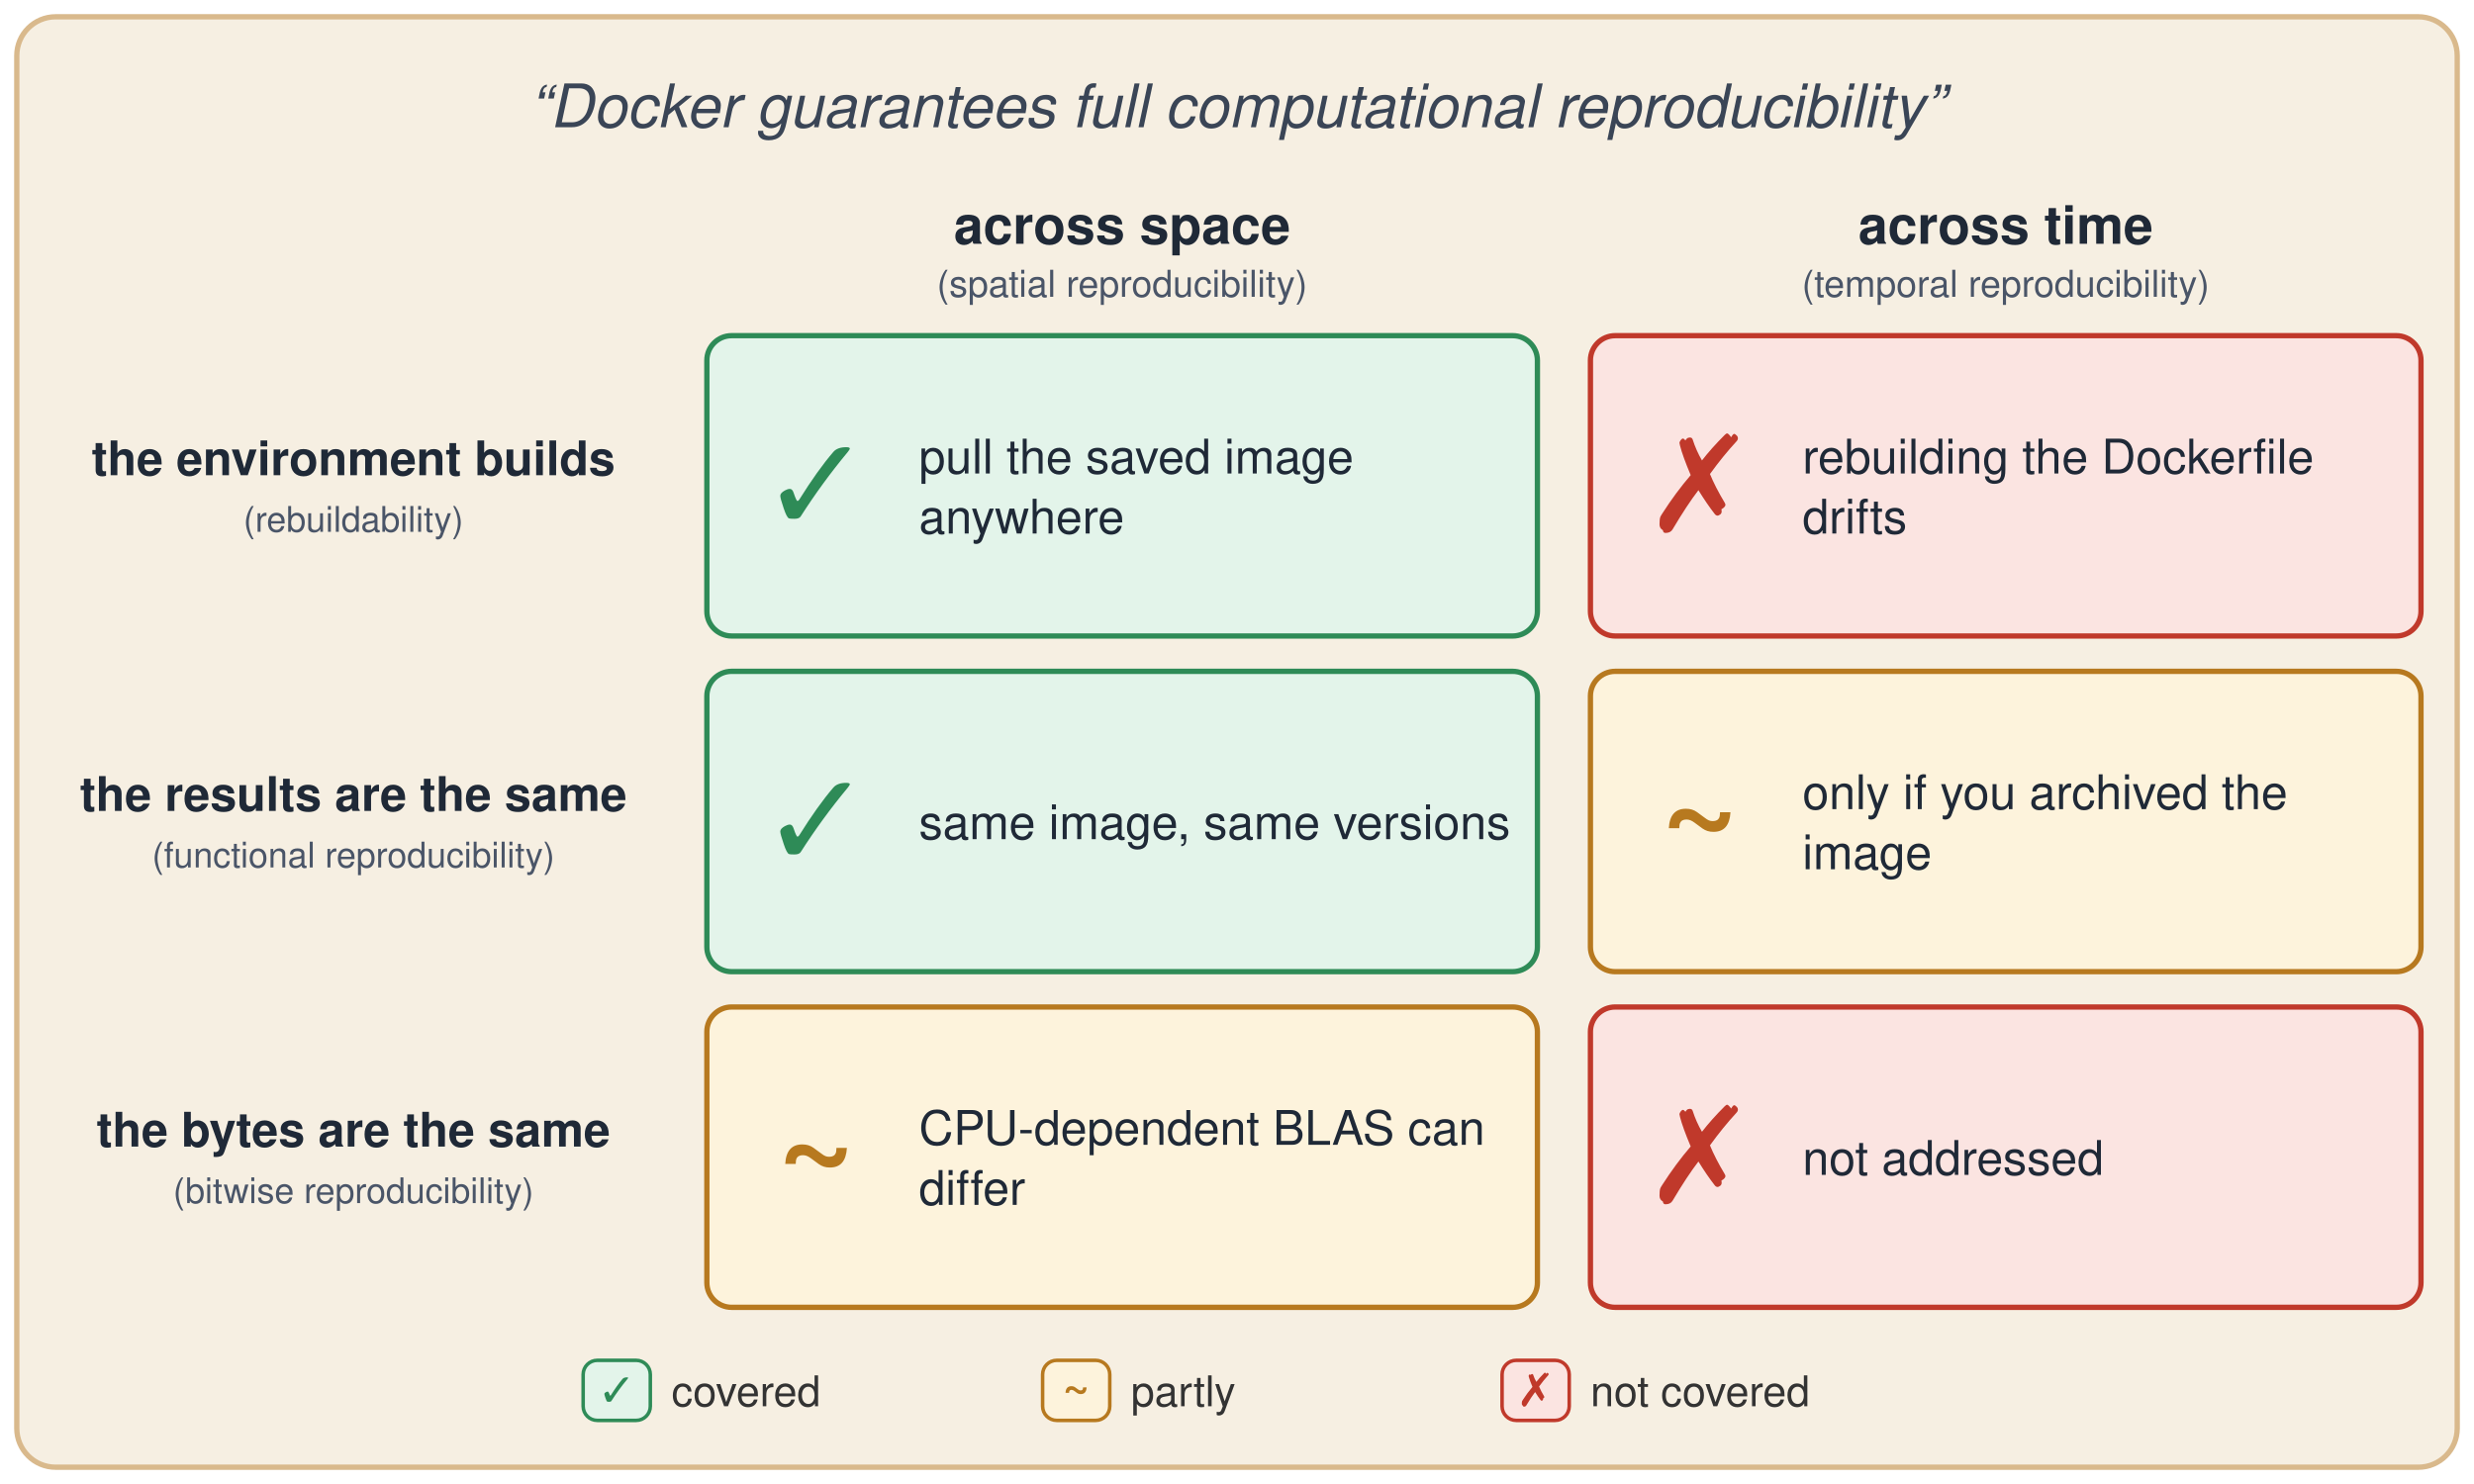
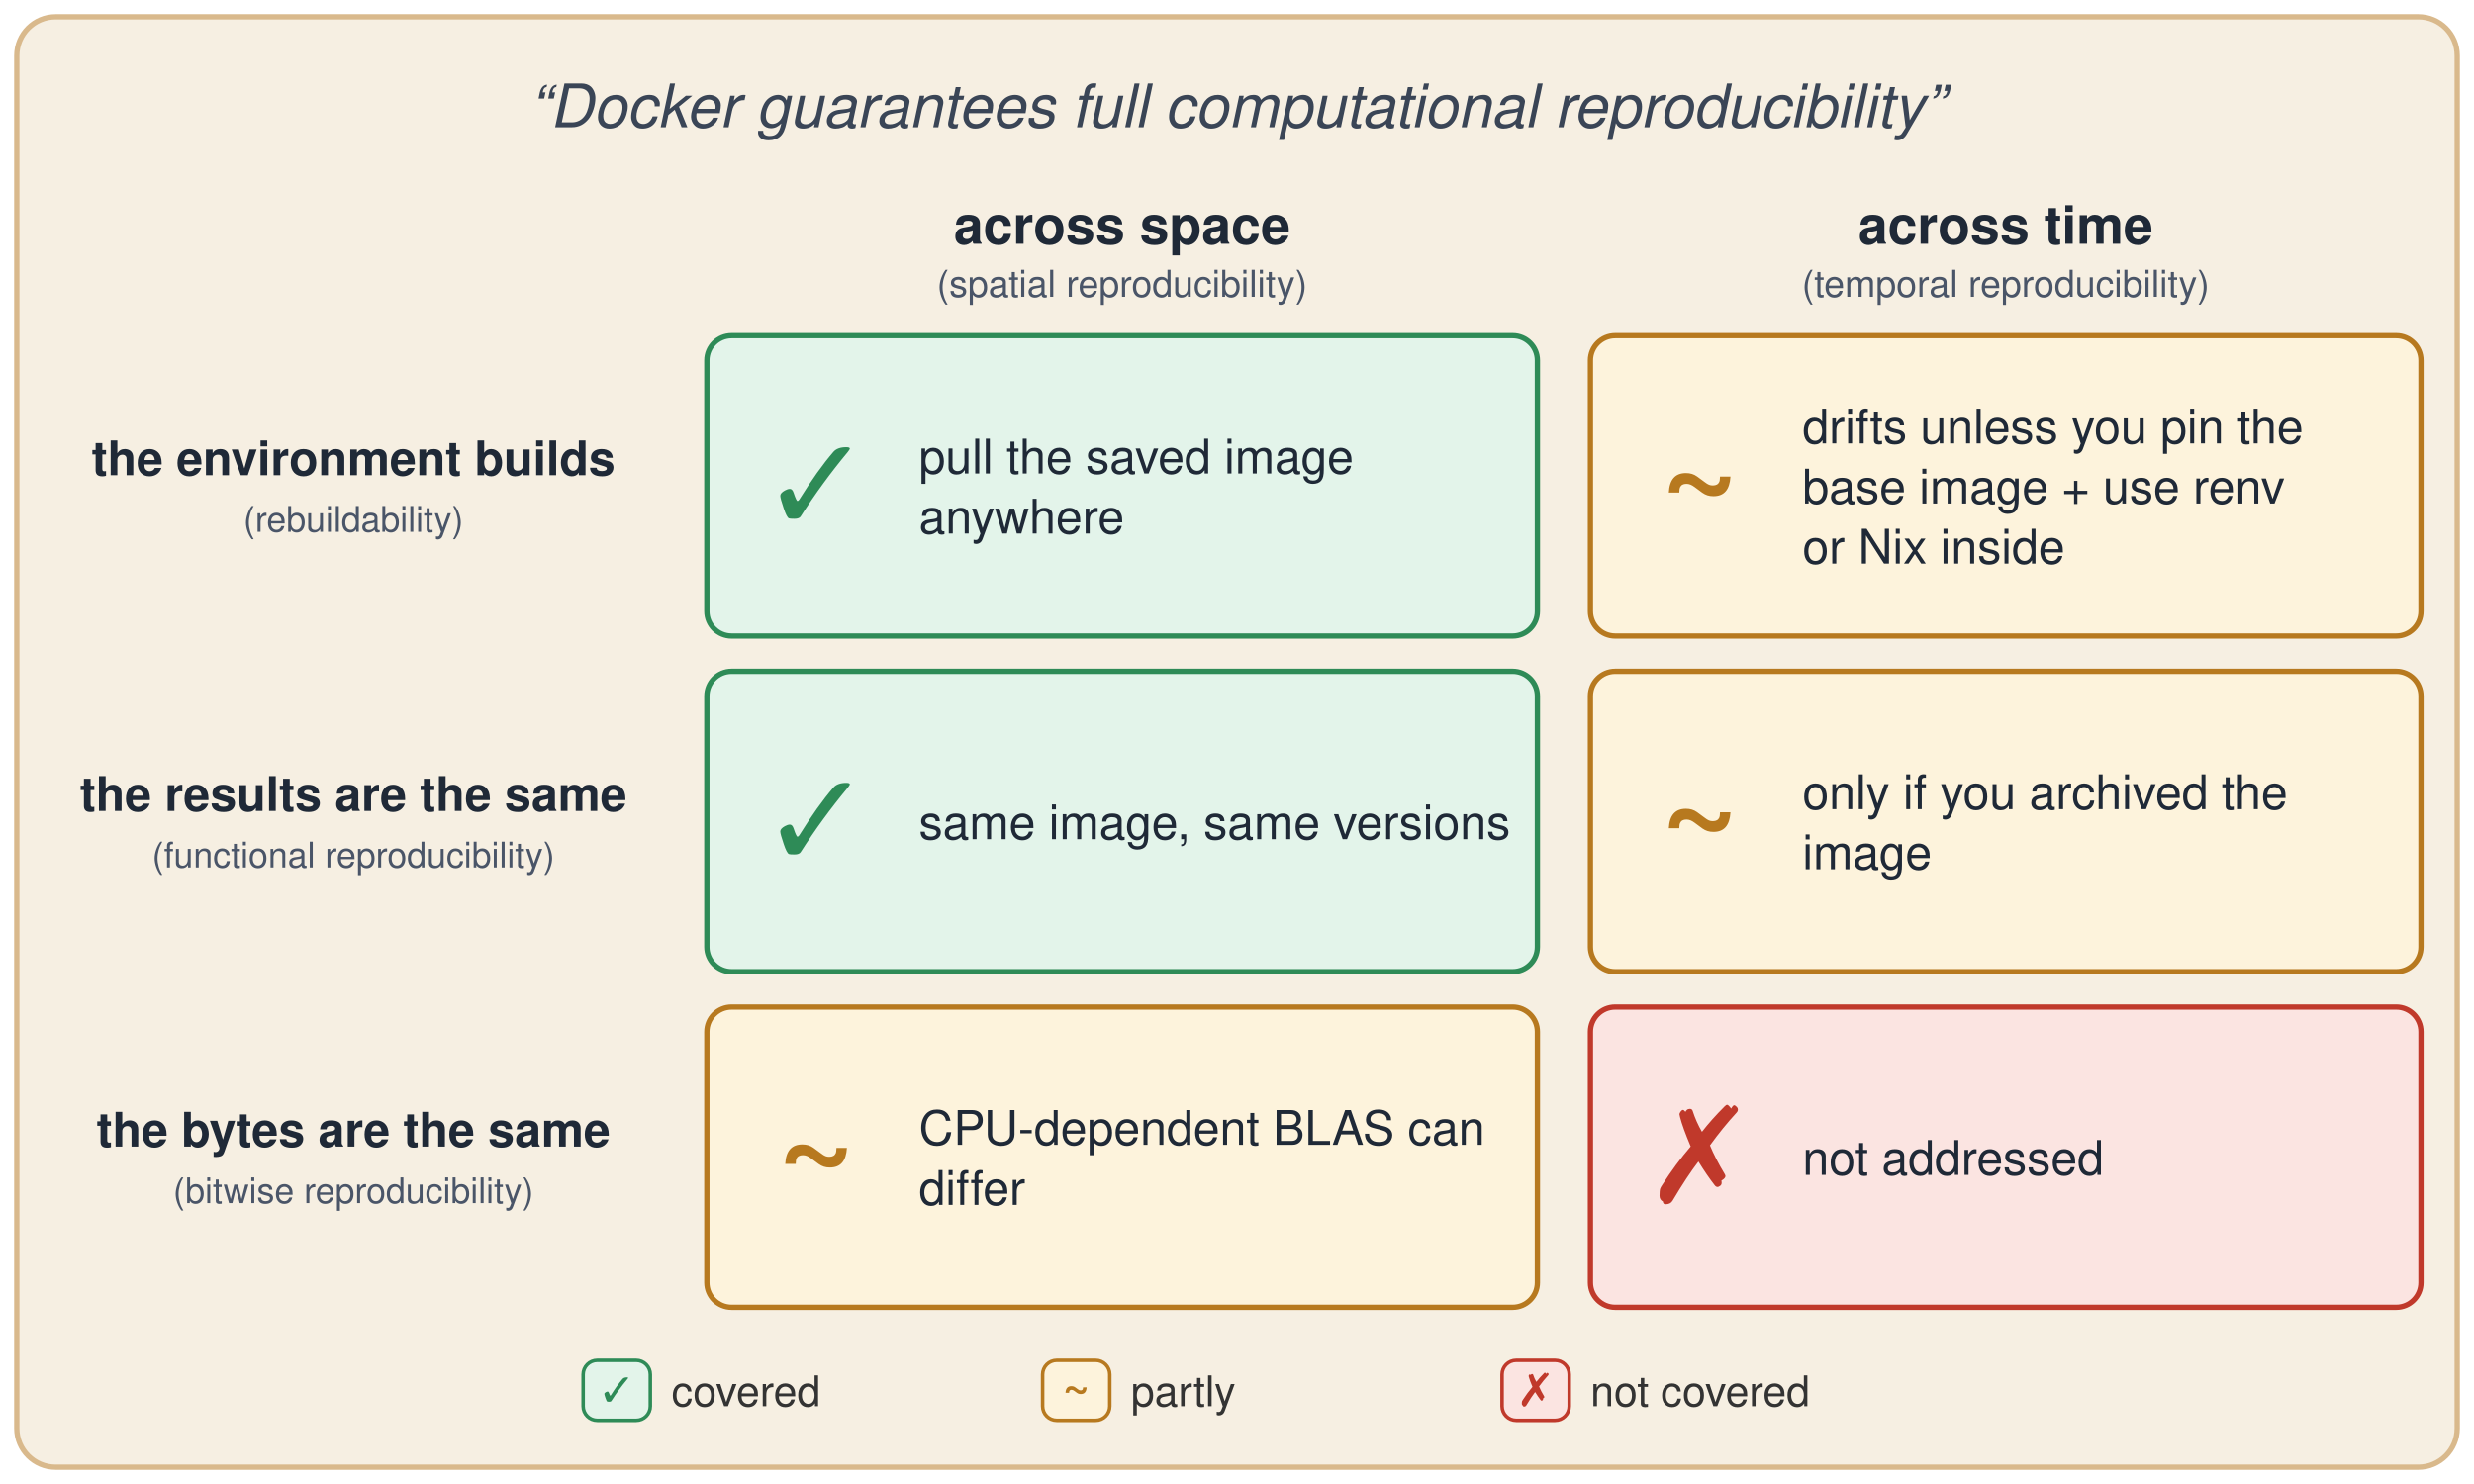
<svg xmlns="http://www.w3.org/2000/svg" width="1400" height="840" viewBox="0 0 1400 840" font-family="Helvetica, Arial, sans-serif">
  <rect width="1400" height="840" fill="#FFFFFF" />
  <rect x="9.5" y="9.5" width="1381" height="821" rx="22" fill="#F6EFE2" stroke="#D9B98C" stroke-width="3" />
  <text x="700.0" y="72" text-anchor="middle" font-style="italic" font-size="34" fill="#3A4556">“Docker guarantees full computational reproducibility”</text>
  <text x="635.0" y="138" text-anchor="middle" font-size="30" font-weight="bold" fill="#1F2937">across space</text>
  <text x="635.0" y="168" text-anchor="middle" font-size="21" fill="#4A5568">(spatial reproducibility)</text>
  <text x="1135.0" y="138" text-anchor="middle" font-size="30" font-weight="bold" fill="#1F2937">across time</text>
  <text x="1135.0" y="168" text-anchor="middle" font-size="21" fill="#4A5568">(temporal reproducibility)</text>
  <text x="200" y="269.0" text-anchor="middle" font-size="27" font-weight="bold" fill="#1F2937">the environment builds</text>
  <text x="200" y="301.0" text-anchor="middle" font-size="20" fill="#4A5568">(rebuildability)</text>
  <rect x="400" y="190" width="470" height="170" rx="14" fill="#E3F4EA" stroke="#2E8B57" stroke-width="3" />
  <text x="462" y="301.0" text-anchor="middle" font-size="76" font-weight="bold" fill="#2E8B57">✓</text>
  <text x="520" y="268.0" font-size="27" fill="#1F2937">pull the saved image</text>
  <text x="520" y="302.0" font-size="27" fill="#1F2937">anywhere</text>
-   <rect x="900" y="190" width="470" height="170" rx="14" fill="#FBE4E1" stroke="#C0392B" stroke-width="3" />
-   <text x="962" y="301.0" text-anchor="middle" font-size="76" font-weight="bold" fill="#C0392B">✗</text>
-   <text x="1020" y="268.0" font-size="27" fill="#1F2937">rebuilding the Dockerfile</text>
-   <text x="1020" y="302.0" font-size="27" fill="#1F2937">drifts</text>
+   <rect x="900" y="190" width="470" height="170" rx="14" fill="#FDF3DC" stroke="#B7791F" stroke-width="3" />
+   <text x="962" y="301.0" text-anchor="middle" font-size="76" font-weight="bold" fill="#B7791F">~</text>
+   <text x="1020" y="251.0" font-size="27" fill="#1F2937">drifts unless you pin the</text>
+   <text x="1020" y="285.0" font-size="27" fill="#1F2937">base image + use renv</text>
+   <text x="1020" y="319.0" font-size="27" fill="#1F2937">or Nix inside</text>
  <text x="200" y="459.0" text-anchor="middle" font-size="27" font-weight="bold" fill="#1F2937">the results are the same</text>
  <text x="200" y="491.0" text-anchor="middle" font-size="20" fill="#4A5568">(functional reproducibility)</text>
  <rect x="400" y="380" width="470" height="170" rx="14" fill="#E3F4EA" stroke="#2E8B57" stroke-width="3" />
  <text x="462" y="491.0" text-anchor="middle" font-size="76" font-weight="bold" fill="#2E8B57">✓</text>
  <text x="520" y="475.0" font-size="27" fill="#1F2937">same image, same versions</text>
  <rect x="900" y="380" width="470" height="170" rx="14" fill="#FDF3DC" stroke="#B7791F" stroke-width="3" />
  <text x="962" y="491.0" text-anchor="middle" font-size="76" font-weight="bold" fill="#B7791F">~</text>
  <text x="1020" y="458.0" font-size="27" fill="#1F2937">only if you archived the</text>
  <text x="1020" y="492.0" font-size="27" fill="#1F2937">image</text>
  <text x="200" y="649.0" text-anchor="middle" font-size="27" font-weight="bold" fill="#1F2937">the bytes are the same</text>
  <text x="200" y="681.0" text-anchor="middle" font-size="20" fill="#4A5568">(bitwise reproducibility)</text>
  <rect x="400" y="570" width="470" height="170" rx="14" fill="#FDF3DC" stroke="#B7791F" stroke-width="3" />
  <text x="462" y="681.0" text-anchor="middle" font-size="76" font-weight="bold" fill="#B7791F">~</text>
  <text x="520" y="648.0" font-size="27" fill="#1F2937">CPU-dependent BLAS can</text>
  <text x="520" y="682.0" font-size="27" fill="#1F2937">differ</text>
  <rect x="900" y="570" width="470" height="170" rx="14" fill="#FBE4E1" stroke="#C0392B" stroke-width="3" />
  <text x="962" y="681.0" text-anchor="middle" font-size="76" font-weight="bold" fill="#C0392B">✗</text>
  <text x="1020" y="665.0" font-size="27" fill="#1F2937">not addressed</text>
  <rect x="330" y="770" width="38" height="34" rx="8" fill="#E3F4EA" stroke="#2E8B57" stroke-width="2" />
  <text x="349" y="796" text-anchor="middle" font-size="26" font-weight="bold" fill="#2E8B57">✓</text>
  <text x="380" y="796" font-size="24" fill="#333333">covered</text>
  <rect x="590" y="770" width="38" height="34" rx="8" fill="#FDF3DC" stroke="#B7791F" stroke-width="2" />
  <text x="609" y="796" text-anchor="middle" font-size="26" font-weight="bold" fill="#B7791F">~</text>
  <text x="640" y="796" font-size="24" fill="#333333">partly</text>
  <rect x="850" y="770" width="38" height="34" rx="8" fill="#FBE4E1" stroke="#C0392B" stroke-width="2" />
  <text x="869" y="796" text-anchor="middle" font-size="26" font-weight="bold" fill="#C0392B">✗</text>
  <text x="900" y="796" font-size="24" fill="#333333">not covered</text>
</svg>
